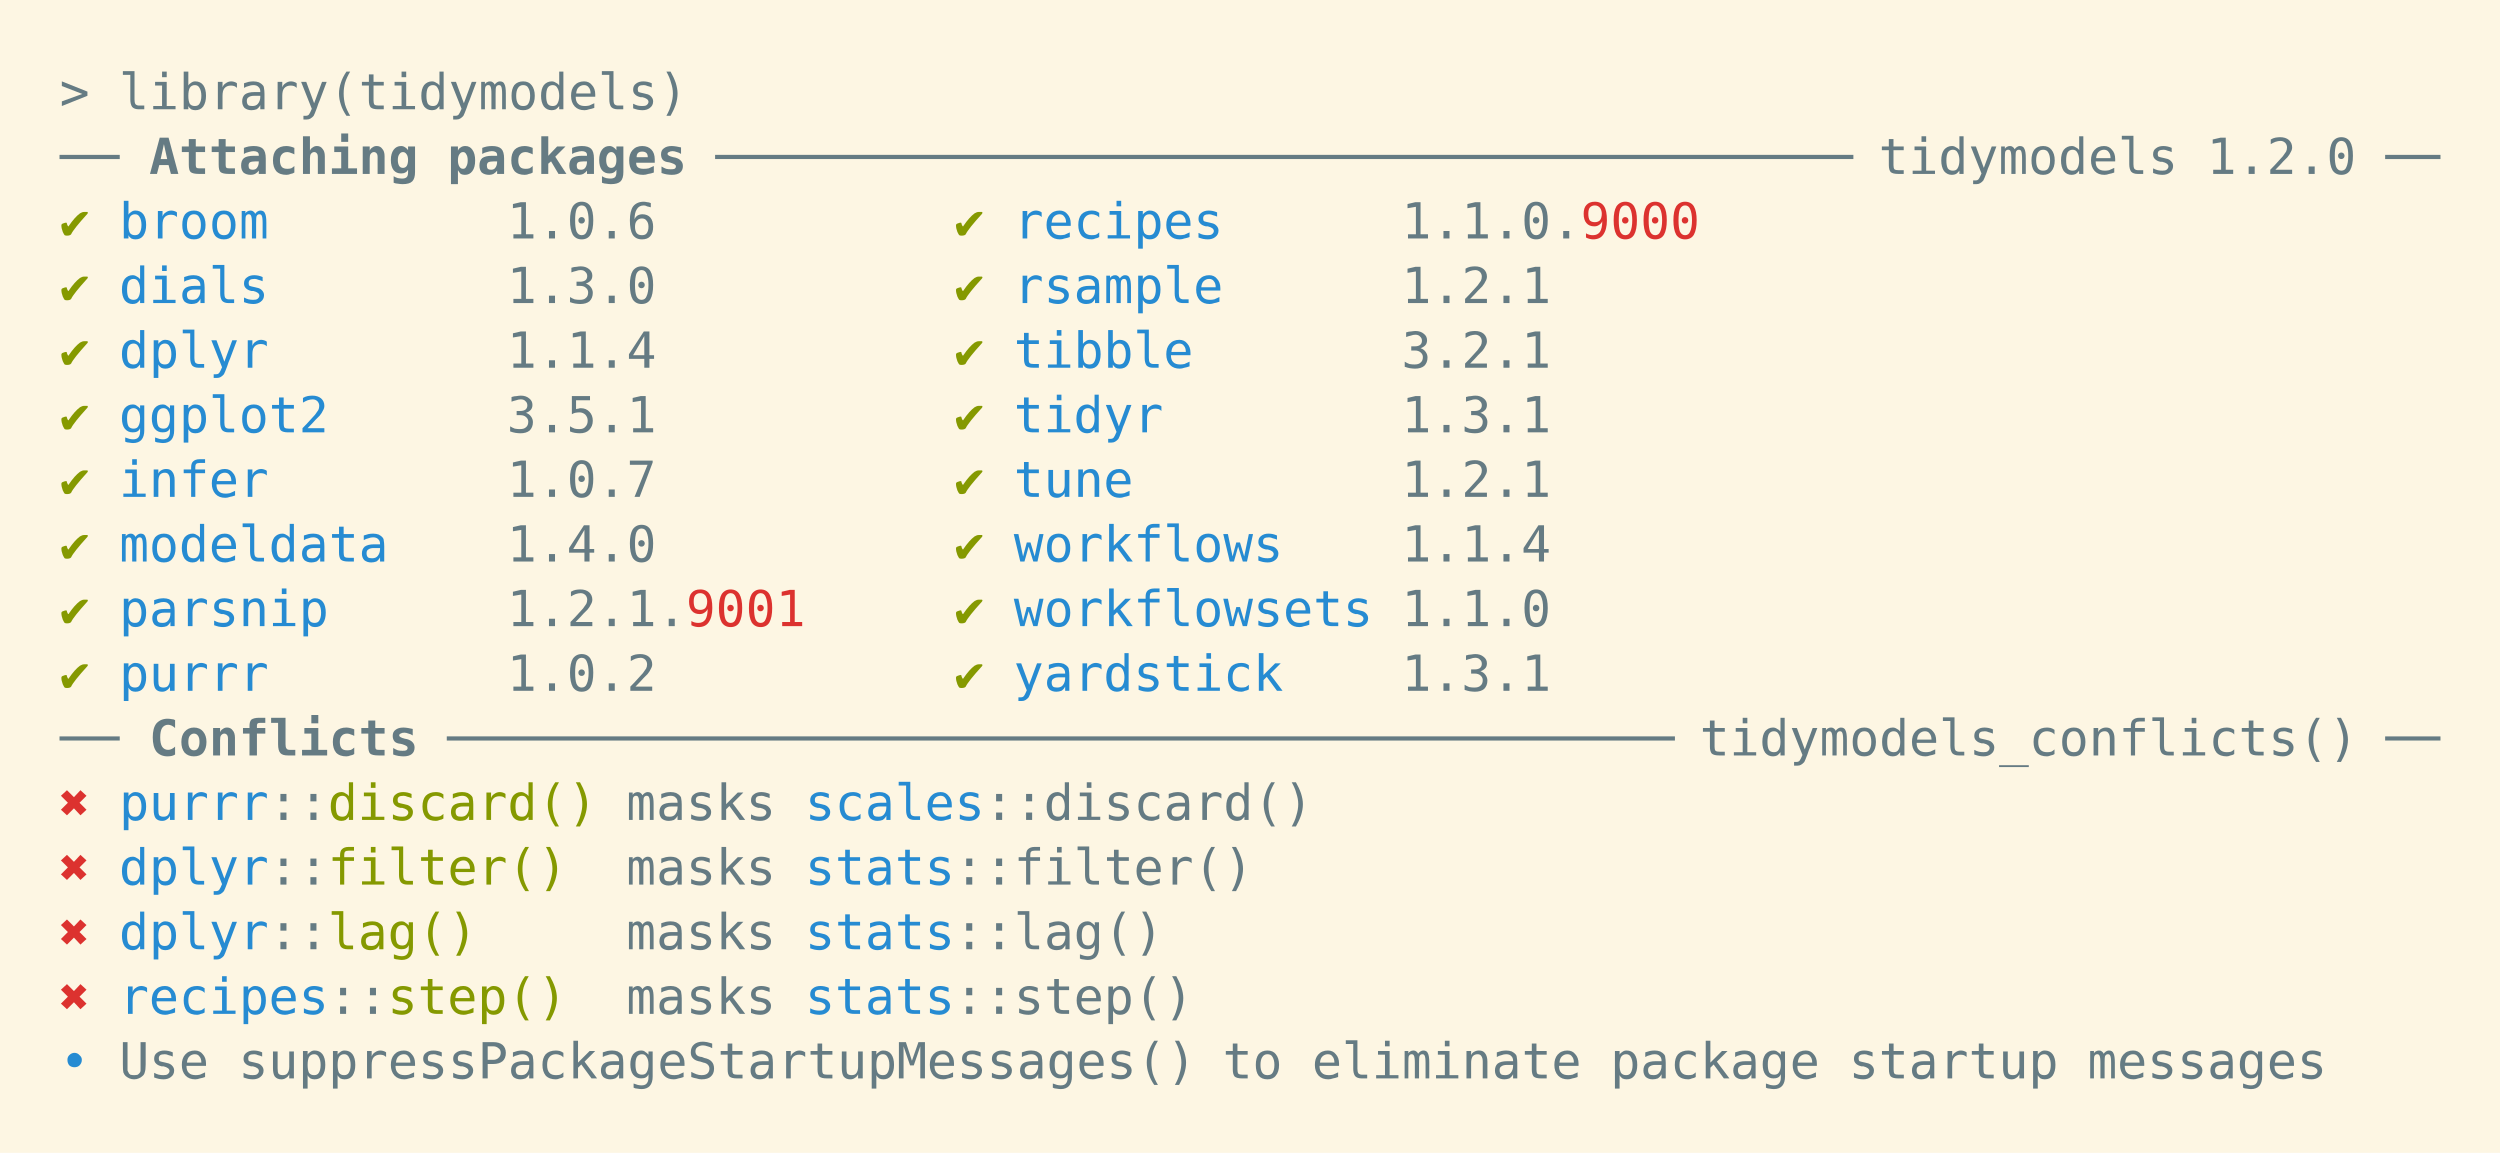
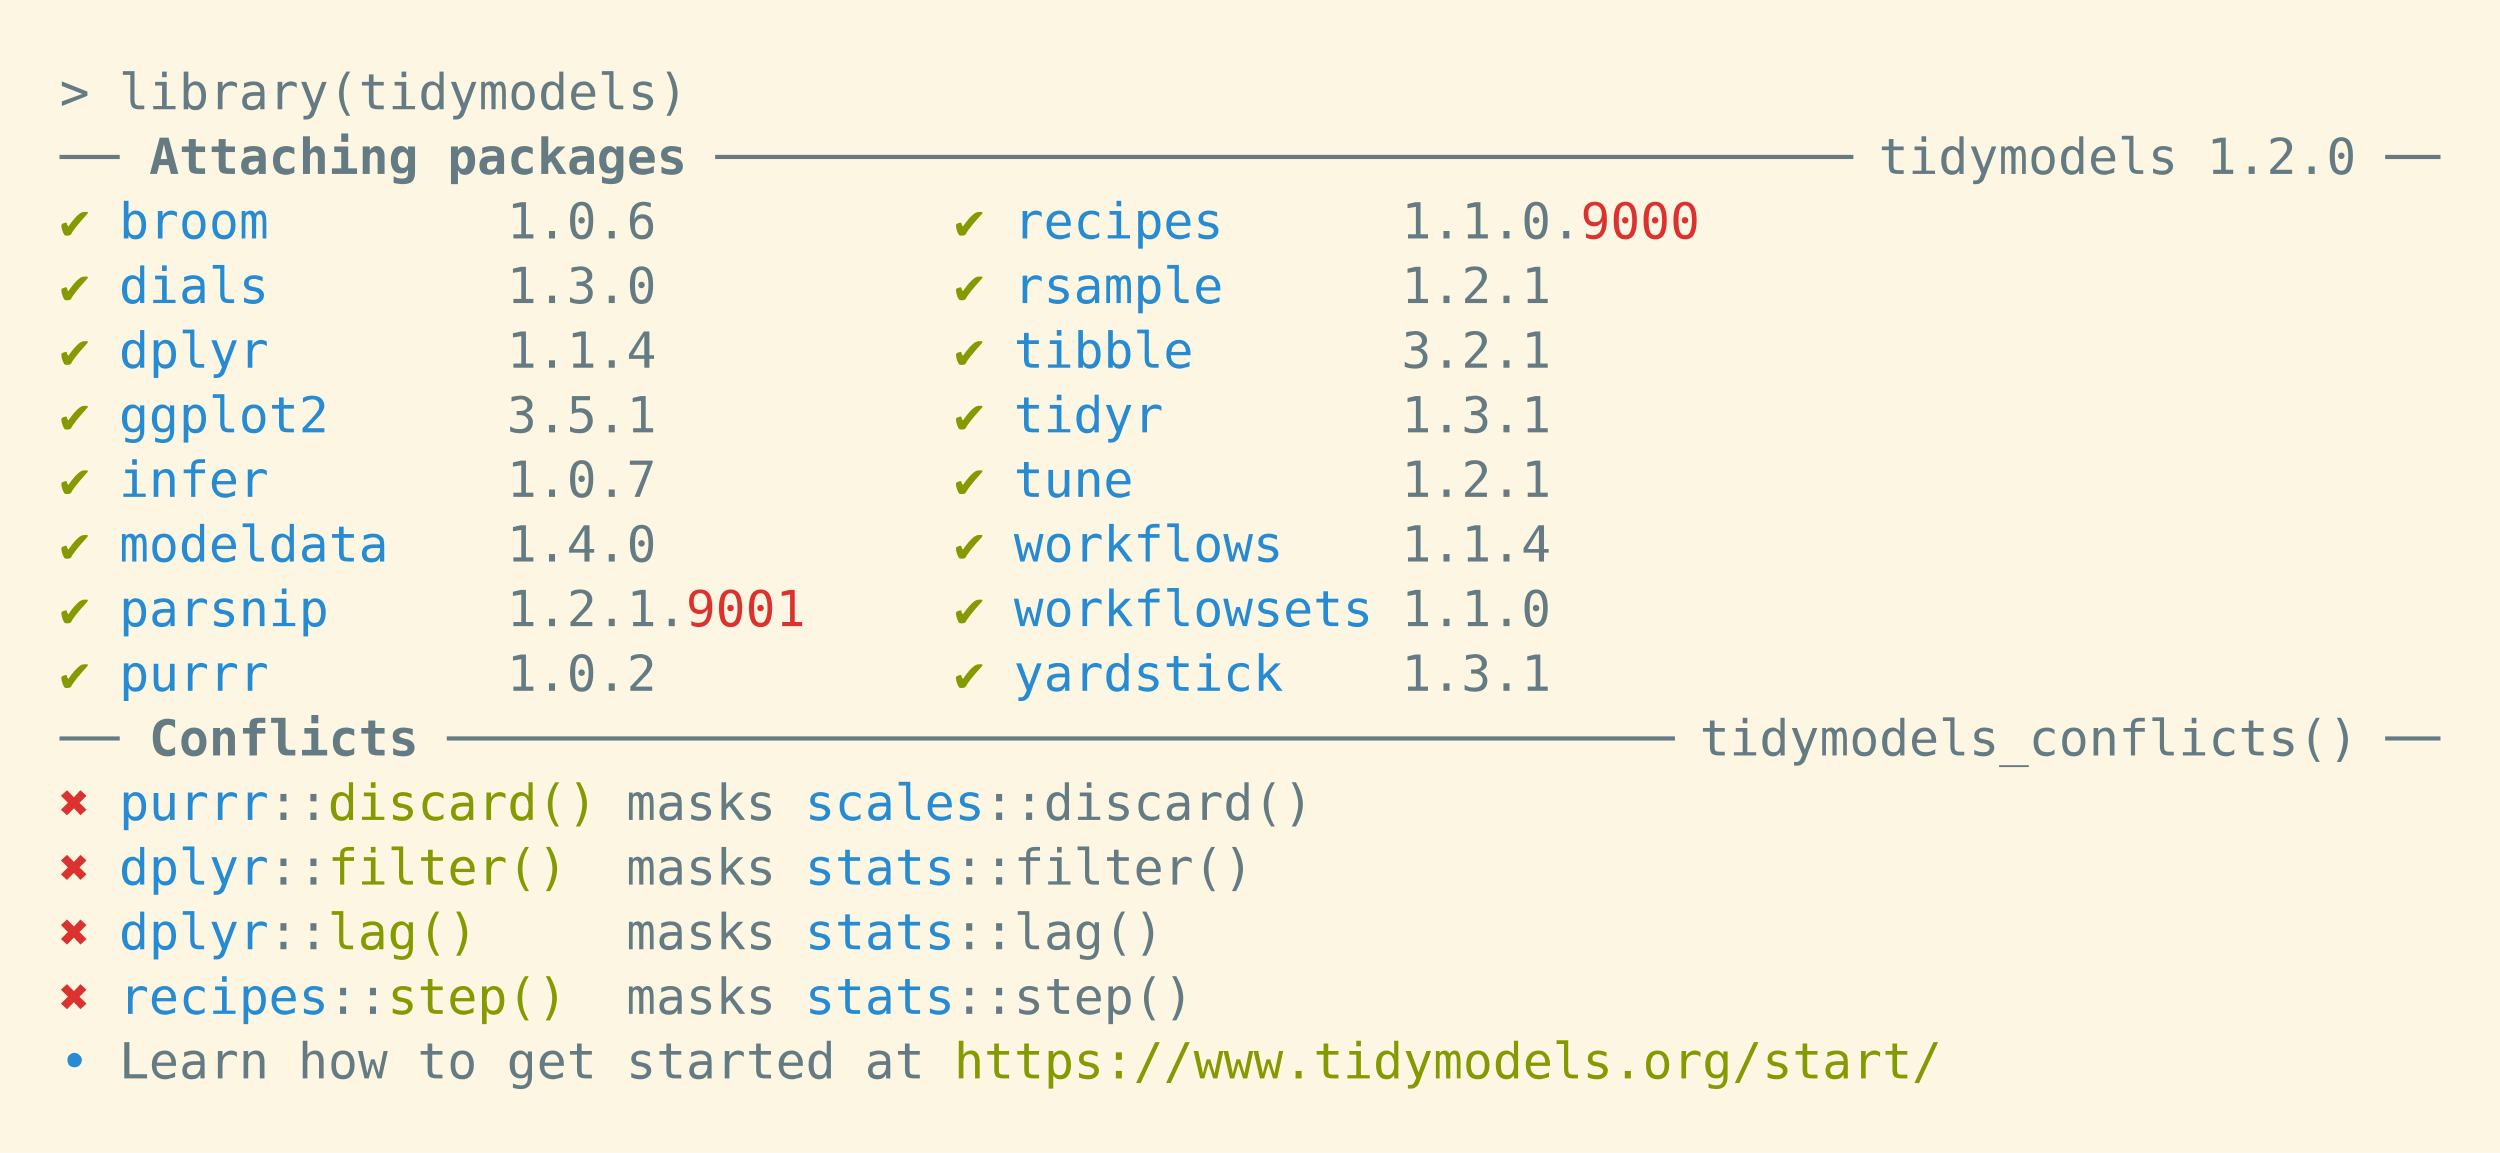
<svg xmlns="http://www.w3.org/2000/svg" xmlns:xlink="http://www.w3.org/1999/xlink" width="840" height="387.36">
  <rect width="840" height="387.36" rx="0" ry="0" class="a" />
  <svg height="347.36" viewBox="0 0 80 34.736" width="800" x="20" y="20">
    <style>.a{fill:rgb(253,246,227)}.b{font-family:'Fira Code',Monaco,Consolas,Menlo,'Bitstream Vera Sans Mono','Powerline Symbols',monospace}.c{fill:transparent}.d{fill:rgb(101,123,131);white-space:pre}.e{fill:rgb(101,123,131);font-weight:bold;white-space:pre}.f{fill:rgb(133,153,0);white-space:pre}.g{fill:rgb(38,139,210);white-space:pre}.h{fill:rgb(220,50,47);white-space:pre}</style>
    <g font-family="'Fira Code',Monaco,Consolas,Menlo,'Bitstream Vera Sans Mono','Powerline Symbols',monospace" font-size="1.67" class="b">
      <defs>
        <symbol id="a">
          <rect height="16" width="80" x="0" y="0" class="c" />
        </symbol>
      </defs>
      <rect height="34.736" width="80" class="a" />
      <svg x="0" y="0" width="80">
        <svg x="0">
          <use xlink:href="#a" />
          <text font-size="1.67" x="0" y="1.67" class="d">&gt;</text>
          <text font-size="1.67" x="2.004" y="1.67" class="d">library(tidymodels)</text>
          <text font-size="1.67" x="0" y="3.841" class="d">──</text>
          <text font-size="1.67" x="3.006" y="3.841" class="e">Attaching</text>
          <text font-size="1.67" x="13.026" y="3.841" class="e">packages</text>
          <text font-size="1.67" x="22.044" y="3.841" class="d">──────────────────────────────────────</text>
          <text font-size="1.67" x="61.122" y="3.841" class="d">tidymodels</text>
          <text font-size="1.67" x="72.144" y="3.841" class="d">1.2.0</text>
          <text font-size="1.67" x="78.156" y="3.841" class="d">──</text>
          <text font-size="1.67" x="0" y="6.012" class="f">✔</text>
          <text font-size="1.67" x="2.004" y="6.012" class="g">broom</text>
          <text font-size="1.67" x="15.03" y="6.012" class="d">1.0.6</text>
          <text font-size="1.67" x="30.06" y="6.012" class="f">✔</text>
          <text font-size="1.67" x="32.064" y="6.012" class="g">recipes</text>
          <text font-size="1.67" x="45.09" y="6.012" class="d">1.1.0.</text>
          <text font-size="1.67" x="51.102" y="6.012" class="h">9000</text>
          <text font-size="1.67" x="0" y="8.183" class="f">✔</text>
          <text font-size="1.67" x="2.004" y="8.183" class="g">dials</text>
          <text font-size="1.67" x="15.03" y="8.183" class="d">1.3.0</text>
          <text font-size="1.67" x="30.06" y="8.183" class="f">✔</text>
          <text font-size="1.67" x="32.064" y="8.183" class="g">rsample</text>
          <text font-size="1.67" x="45.09" y="8.183" class="d">1.2.1</text>
          <text font-size="1.67" x="0" y="10.354" class="f">✔</text>
          <text font-size="1.67" x="2.004" y="10.354" class="g">dplyr</text>
          <text font-size="1.67" x="15.03" y="10.354" class="d">1.1.4</text>
          <text font-size="1.67" x="30.06" y="10.354" class="f">✔</text>
          <text font-size="1.67" x="32.064" y="10.354" class="g">tibble</text>
          <text font-size="1.67" x="45.09" y="10.354" class="d">3.2.1</text>
          <text font-size="1.67" x="0" y="12.525" class="f">✔</text>
          <text font-size="1.67" x="2.004" y="12.525" class="g">ggplot2</text>
          <text font-size="1.67" x="15.03" y="12.525" class="d">3.5.1</text>
          <text font-size="1.67" x="30.06" y="12.525" class="f">✔</text>
          <text font-size="1.67" x="32.064" y="12.525" class="g">tidyr</text>
          <text font-size="1.67" x="45.09" y="12.525" class="d">1.3.1</text>
          <text font-size="1.67" x="0" y="14.696" class="f">✔</text>
          <text font-size="1.67" x="2.004" y="14.696" class="g">infer</text>
          <text font-size="1.67" x="15.03" y="14.696" class="d">1.0.7</text>
          <text font-size="1.67" x="30.06" y="14.696" class="f">✔</text>
          <text font-size="1.67" x="32.064" y="14.696" class="g">tune</text>
          <text font-size="1.67" x="45.09" y="14.696" class="d">1.2.1</text>
          <text font-size="1.67" x="0" y="16.867" class="f">✔</text>
          <text font-size="1.67" x="2.004" y="16.867" class="g">modeldata</text>
          <text font-size="1.67" x="15.03" y="16.867" class="d">1.4.0</text>
          <text font-size="1.67" x="30.06" y="16.867" class="f">✔</text>
          <text font-size="1.67" x="32.064" y="16.867" class="g">workflows</text>
          <text font-size="1.67" x="45.09" y="16.867" class="d">1.1.4</text>
          <text font-size="1.67" x="0" y="19.038" class="f">✔</text>
          <text font-size="1.67" x="2.004" y="19.038" class="g">parsnip</text>
          <text font-size="1.67" x="15.03" y="19.038" class="d">1.2.1.</text>
          <text font-size="1.67" x="21.042" y="19.038" class="h">9001</text>
          <text font-size="1.67" x="30.06" y="19.038" class="f">✔</text>
          <text font-size="1.67" x="32.064" y="19.038" class="g">workflowsets</text>
          <text font-size="1.67" x="45.09" y="19.038" class="d">1.1.0</text>
          <text font-size="1.67" x="0" y="21.209" class="f">✔</text>
          <text font-size="1.67" x="2.004" y="21.209" class="g">purrr</text>
          <text font-size="1.67" x="15.03" y="21.209" class="d">1.0.2</text>
          <text font-size="1.67" x="30.06" y="21.209" class="f">✔</text>
          <text font-size="1.67" x="32.064" y="21.209" class="g">yardstick</text>
          <text font-size="1.67" x="45.09" y="21.209" class="d">1.3.1</text>
          <text font-size="1.67" x="0" y="23.38" class="d">──</text>
          <text font-size="1.67" x="3.006" y="23.38" class="e">Conflicts</text>
          <text font-size="1.67" x="13.026" y="23.38" class="d">─────────────────────────────────────────</text>
          <text font-size="1.67" x="55.11" y="23.38" class="d">tidymodels_conflicts()</text>
          <text font-size="1.67" x="78.156" y="23.38" class="d">──</text>
          <text font-size="1.67" x="0" y="25.551" class="h">✖</text>
          <text font-size="1.67" x="2.004" y="25.551" class="g">purrr</text>
          <text font-size="1.67" x="7.014" y="25.551" class="d">::</text>
          <text font-size="1.67" x="9.018" y="25.551" class="f">discard()</text>
          <text font-size="1.67" x="19.038" y="25.551" class="d">masks</text>
          <text font-size="1.67" x="25.05" y="25.551" class="g">scales</text>
          <text font-size="1.67" x="31.062" y="25.551" class="d">::discard()</text>
          <text font-size="1.67" x="0" y="27.722" class="h">✖</text>
          <text font-size="1.67" x="2.004" y="27.722" class="g">dplyr</text>
          <text font-size="1.67" x="7.014" y="27.722" class="d">::</text>
          <text font-size="1.67" x="9.018" y="27.722" class="f">filter()</text>
          <text font-size="1.67" x="19.038" y="27.722" class="d">masks</text>
          <text font-size="1.67" x="25.05" y="27.722" class="g">stats</text>
          <text font-size="1.67" x="30.06" y="27.722" class="d">::filter()</text>
          <text font-size="1.67" x="0" y="29.893" class="h">✖</text>
          <text font-size="1.67" x="2.004" y="29.893" class="g">dplyr</text>
          <text font-size="1.67" x="7.014" y="29.893" class="d">::</text>
          <text font-size="1.67" x="9.018" y="29.893" class="f">lag()</text>
          <text font-size="1.67" x="19.038" y="29.893" class="d">masks</text>
          <text font-size="1.67" x="25.05" y="29.893" class="g">stats</text>
          <text font-size="1.67" x="30.06" y="29.893" class="d">::lag()</text>
          <text font-size="1.67" x="0" y="32.064" class="h">✖</text>
          <text font-size="1.67" x="2.004" y="32.064" class="g">recipes</text>
          <text font-size="1.67" x="9.018" y="32.064" class="d">::</text>
          <text font-size="1.67" x="11.022" y="32.064" class="f">step()</text>
          <text font-size="1.67" x="19.038" y="32.064" class="d">masks</text>
          <text font-size="1.67" x="25.05" y="32.064" class="g">stats</text>
          <text font-size="1.67" x="30.06" y="32.064" class="d">::step()</text>
          <text font-size="1.67" x="0" y="34.235" class="g">•</text>
-           <text font-size="1.67" x="2.004" y="34.235" class="d">Use</text>
-           <text font-size="1.67" x="6.012" y="34.235" class="d">suppressPackageStartupMessages()</text>
-           <text font-size="1.67" x="39.078" y="34.235" class="d">to</text>
-           <text font-size="1.67" x="42.084" y="34.235" class="d">eliminate</text>
-           <text font-size="1.67" x="52.104" y="34.235" class="d">package</text>
-           <text font-size="1.67" x="60.12" y="34.235" class="d">startup</text>
-           <text font-size="1.67" x="68.136" y="34.235" class="d">messages</text>
+           <text font-size="1.67" x="2.004" y="34.235" class="d">Learn</text>
+           <text font-size="1.67" x="8.016" y="34.235" class="d">how</text>
+           <text font-size="1.67" x="12.024" y="34.235" class="d">to</text>
+           <text font-size="1.67" x="15.03" y="34.235" class="d">get</text>
+           <text font-size="1.67" x="19.038" y="34.235" class="d">started</text>
+           <text font-size="1.67" x="27.054" y="34.235" class="d">at</text>
+           <text font-size="1.67" x="30.06" y="34.235" class="f">https://www.tidymodels.org/start/</text>
        </svg>
      </svg>
    </g>
  </svg>
</svg>
